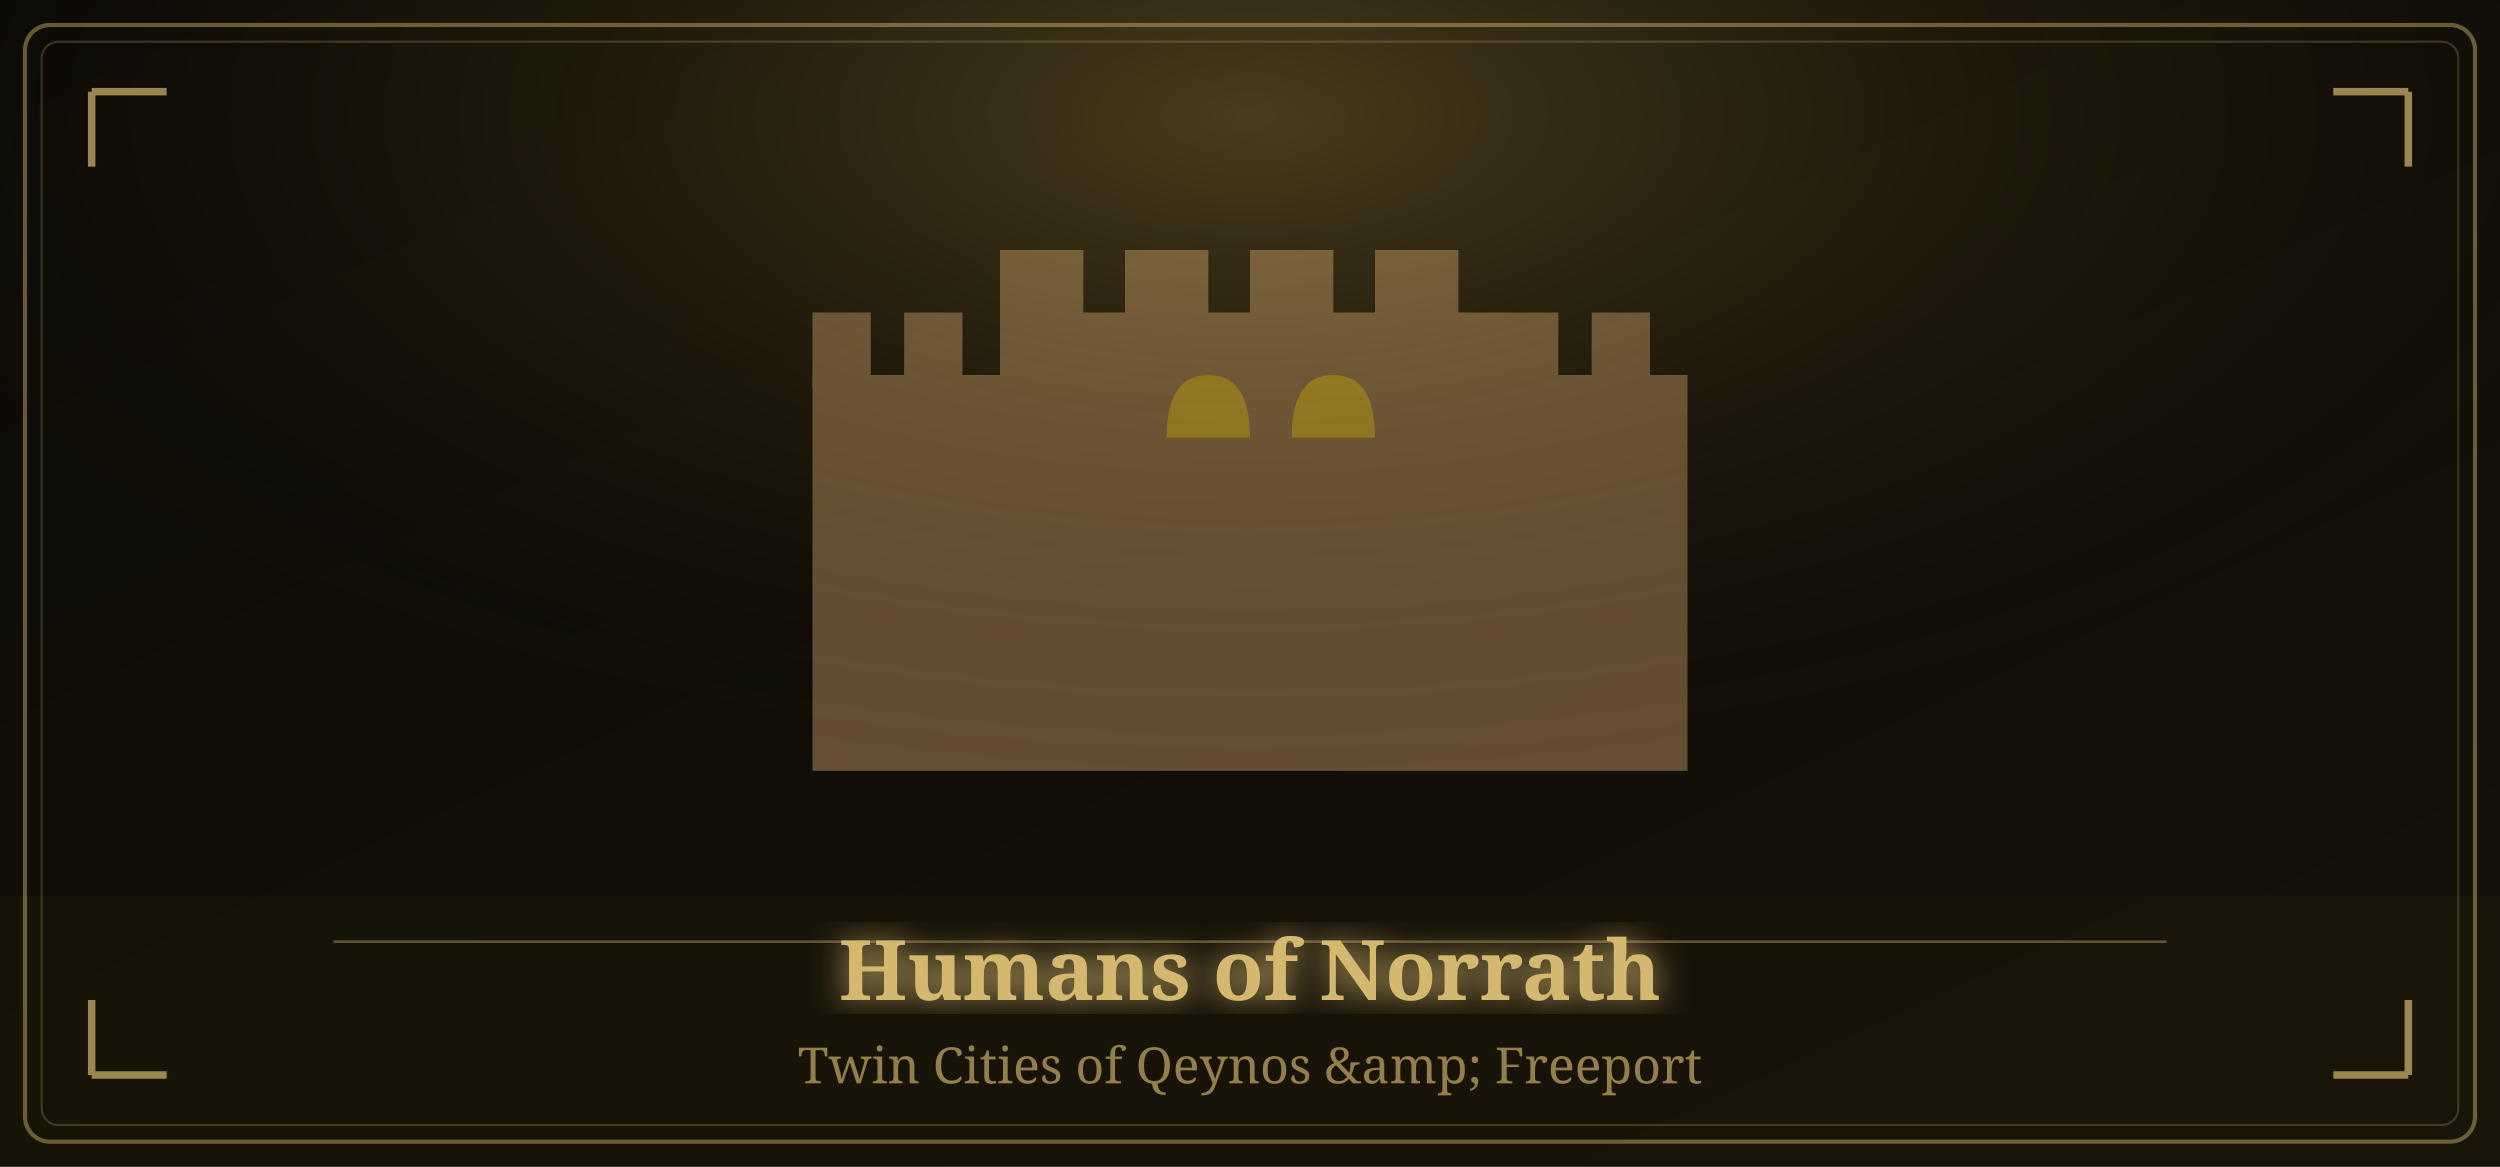
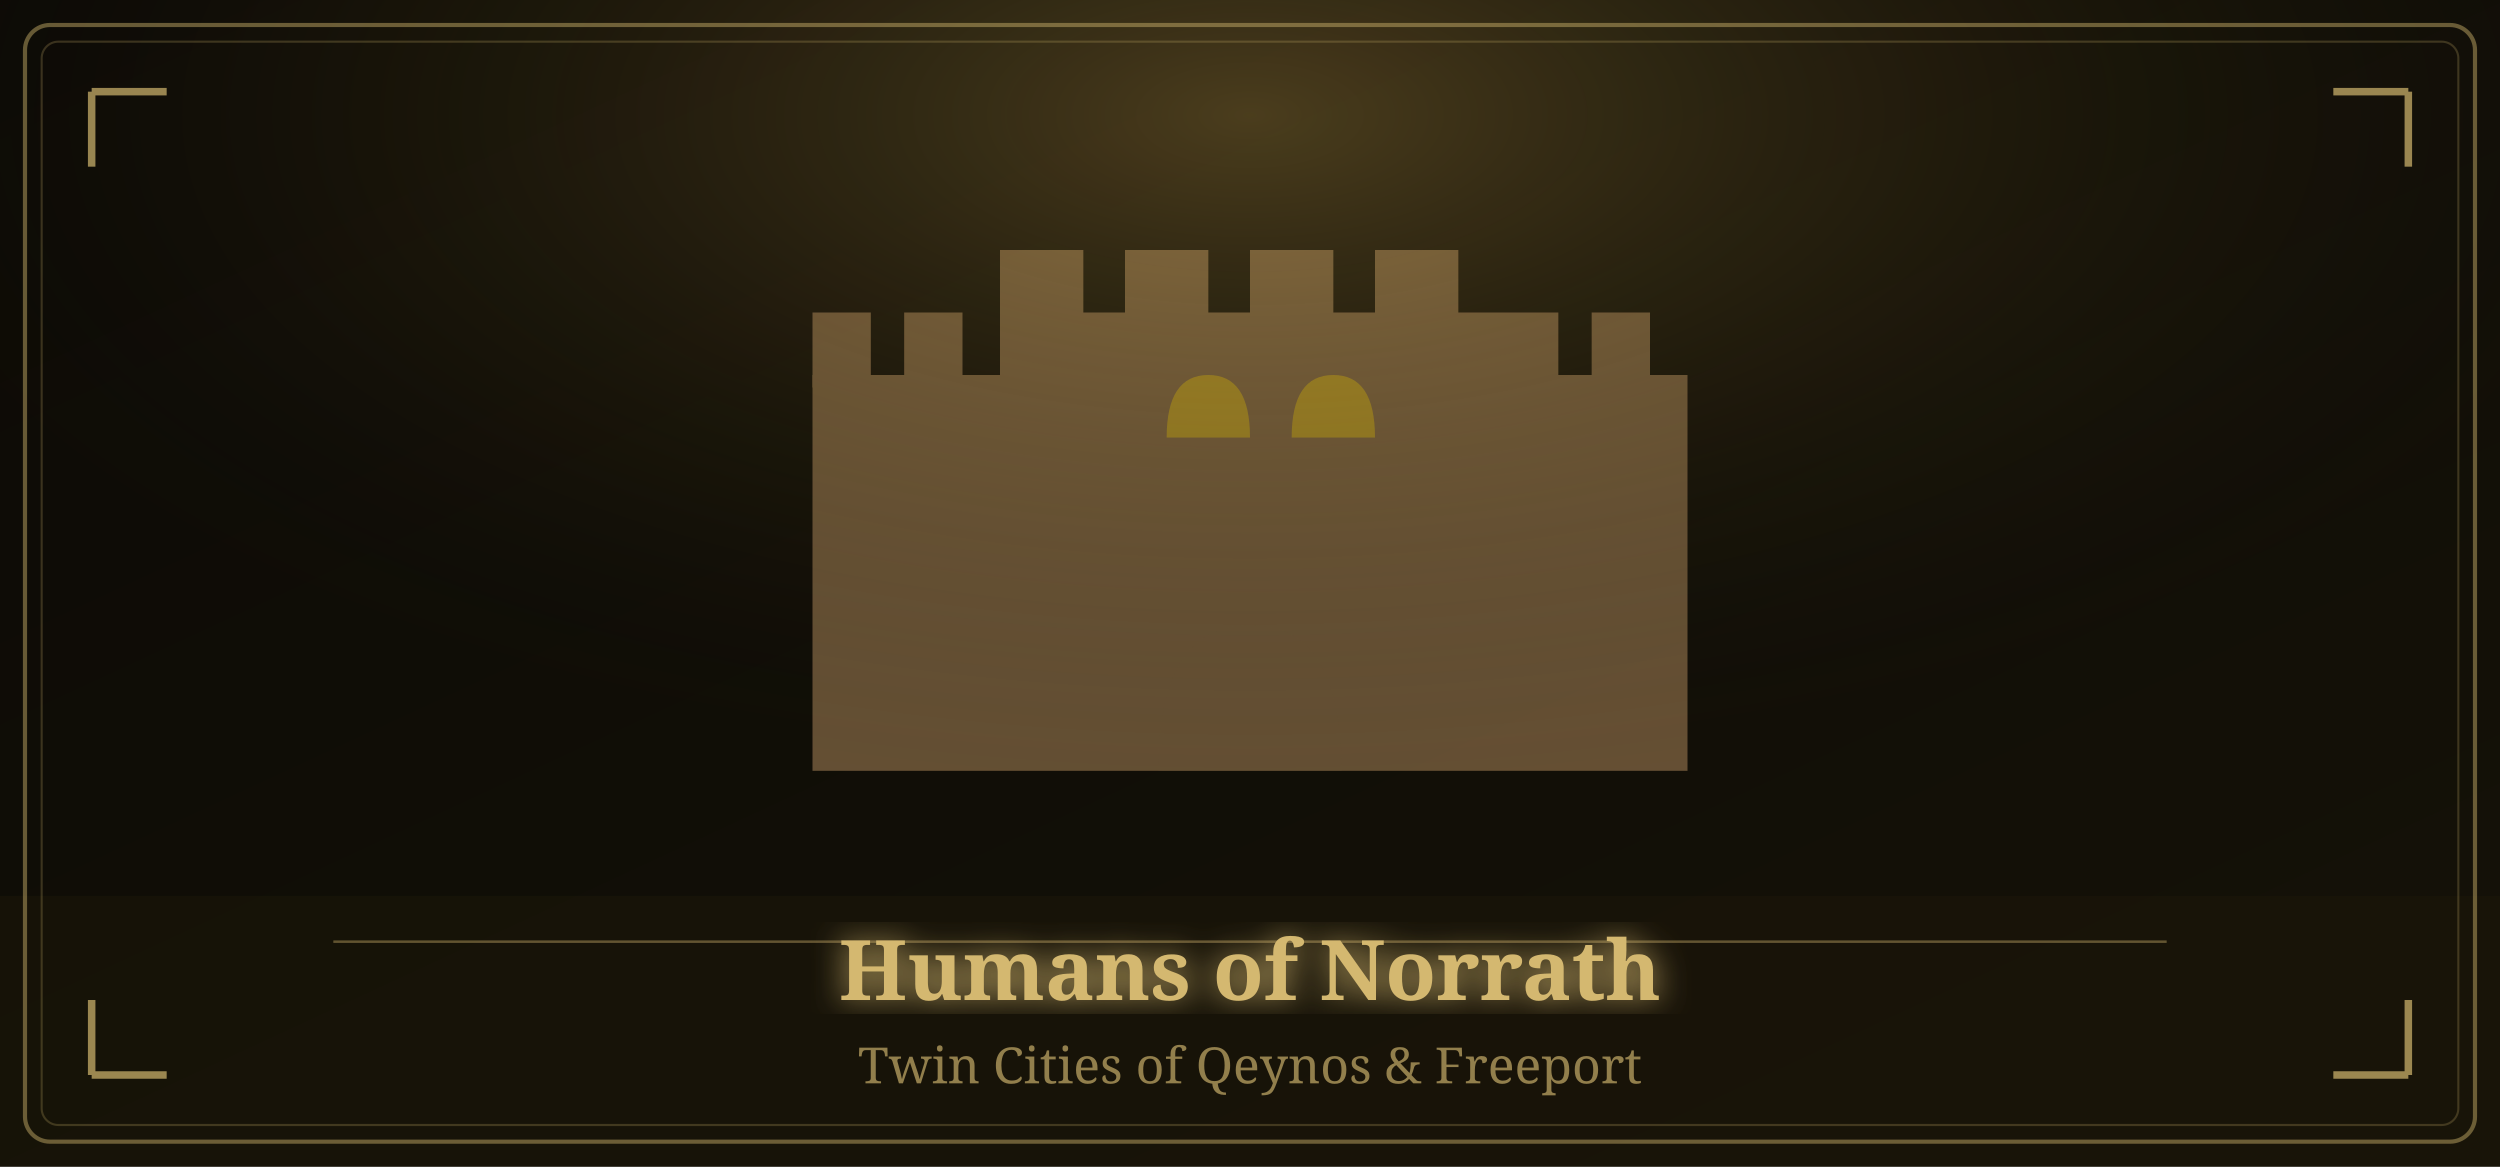
<svg xmlns="http://www.w3.org/2000/svg" viewBox="0 0 600 280" width="600" height="280">
  <defs>
    <linearGradient id="bg" x1="0%" y1="0%" x2="100%" y2="100%">
      <stop offset="0%" stop-color="#0c0a05" />
      <stop offset="100%" stop-color="#151208" />
    </linearGradient>
    <filter id="glow" x="-20%" y="-20%" width="140%" height="140%">
      <feGaussianBlur stdDeviation="4" result="blur" />
      <feMerge>
        <feMergeNode in="blur" />
        <feMergeNode in="SourceGraphic" />
      </feMerge>
    </filter>
    <filter id="softglow" x="-30%" y="-30%" width="160%" height="160%">
      <feGaussianBlur stdDeviation="8" result="blur" />
      <feMerge>
        <feMergeNode in="blur" />
        <feMergeNode in="SourceGraphic" />
      </feMerge>
    </filter>
    <filter id="shadow">
      <feDropShadow dx="0" dy="2" stdDeviation="3" flood-color="rgba(0,0,0,0.6)" />
    </filter>
  </defs>
  <rect width="600" height="280" fill="url(#bg)" />
  <g transform="translate(300,165)" fill="#7a6040" opacity="0.8">
    <rect x="-60" y="-90" width="120" height="110" />
    <rect x="-60" y="-105" width="20" height="18" />
    <rect x="-30" y="-105" width="20" height="18" />
    <rect x="0" y="-105" width="20" height="18" />
    <rect x="30" y="-105" width="20" height="18" />
    <rect x="-105" y="-75" width="45" height="95" />
    <rect x="60" y="-75" width="45" height="95" />
    <rect x="-105" y="-90" width="14" height="18" />
    <rect x="-83" y="-90" width="14" height="18" />
    <rect x="60" y="-90" width="14" height="18" />
    <rect x="82" y="-90" width="14" height="18" />
    <path d="M-22,20 Q-22,-15 0,-15 Q22,-15 22,20 Z" fill="#7a6040" opacity="0.3" />
    <path d="M-20,-60 Q-20,-75 -10,-75 Q0,-75 0,-60 Z" fill="gold" opacity="0.4" />
    <path d="M10,-60 Q10,-75 20,-75 Q30,-75 30,-60 Z" fill="gold" opacity="0.4" />
  </g>
  <rect x="0" y="215" width="600" height="65" fill="#1a1508" opacity="0.6" />
  <radialGradient id="skyglow" cx="50%" cy="10%" r="60%">
    <stop offset="0%" stop-color="#ffd060" stop-opacity="0.25" />
    <stop offset="100%" stop-color="transparent" />
  </radialGradient>
  <rect width="600" height="280" fill="url(#skyglow)" />
  <rect x="6" y="6" width="588" height="268" fill="none" stroke="#d4b870" stroke-width="1" stroke-opacity="0.45" rx="6" />
  <rect x="10" y="10" width="580" height="260" fill="none" stroke="#d4b870" stroke-width="0.5" stroke-opacity="0.23" rx="4" />
  <g stroke="#d4b870" stroke-width="1.8" fill="none" stroke-opacity="0.7">
    <path d="M22,22 L22,40 M22,22 L40,22" />
    <path d="M578,22 L578,40 M578,22 L560,22" />
    <path d="M22,258 L22,240 M22,258 L40,258" />
    <path d="M578,258 L578,240 M578,258 L560,258" />
  </g>
  <line x1="80" y1="226" x2="520" y2="226" stroke="#d4b870" stroke-width="0.6" stroke-opacity="0.4" />
  <text x="300" y="240" font-family="Georgia,serif" font-size="20" font-weight="bold" fill="#d4b870" text-anchor="middle" filter="url(#glow)">Humans of Norrath</text>
-   <text x="300" y="260" font-family="Georgia,serif" font-size="12" fill="#d4b870" text-anchor="middle" opacity="0.65">Twin Cities of Qeynos &amp;amp; Freeport</text>
+   <text x="300" y="260" font-family="Georgia,serif" font-size="12" fill="#d4b870" text-anchor="middle" opacity="0.65">Twin Cities of Qeynos &amp; Freeport</text>
</svg>
